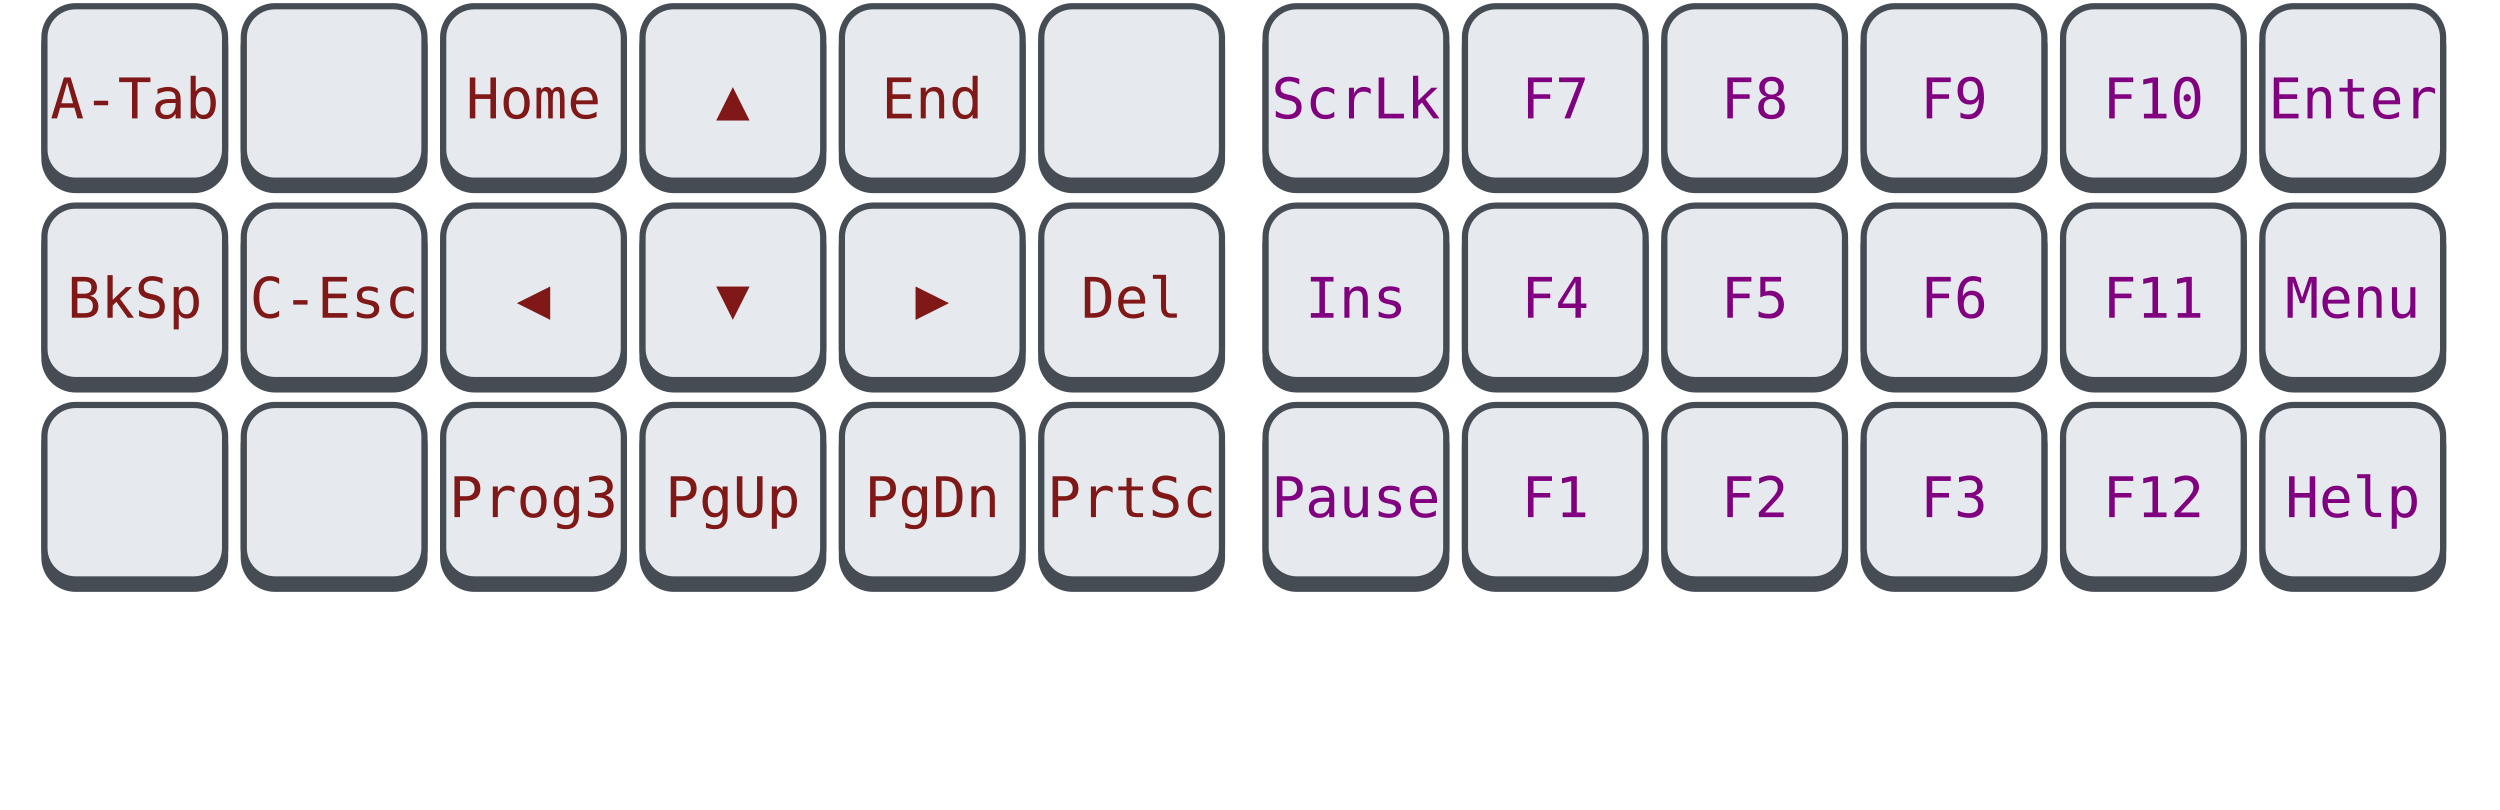
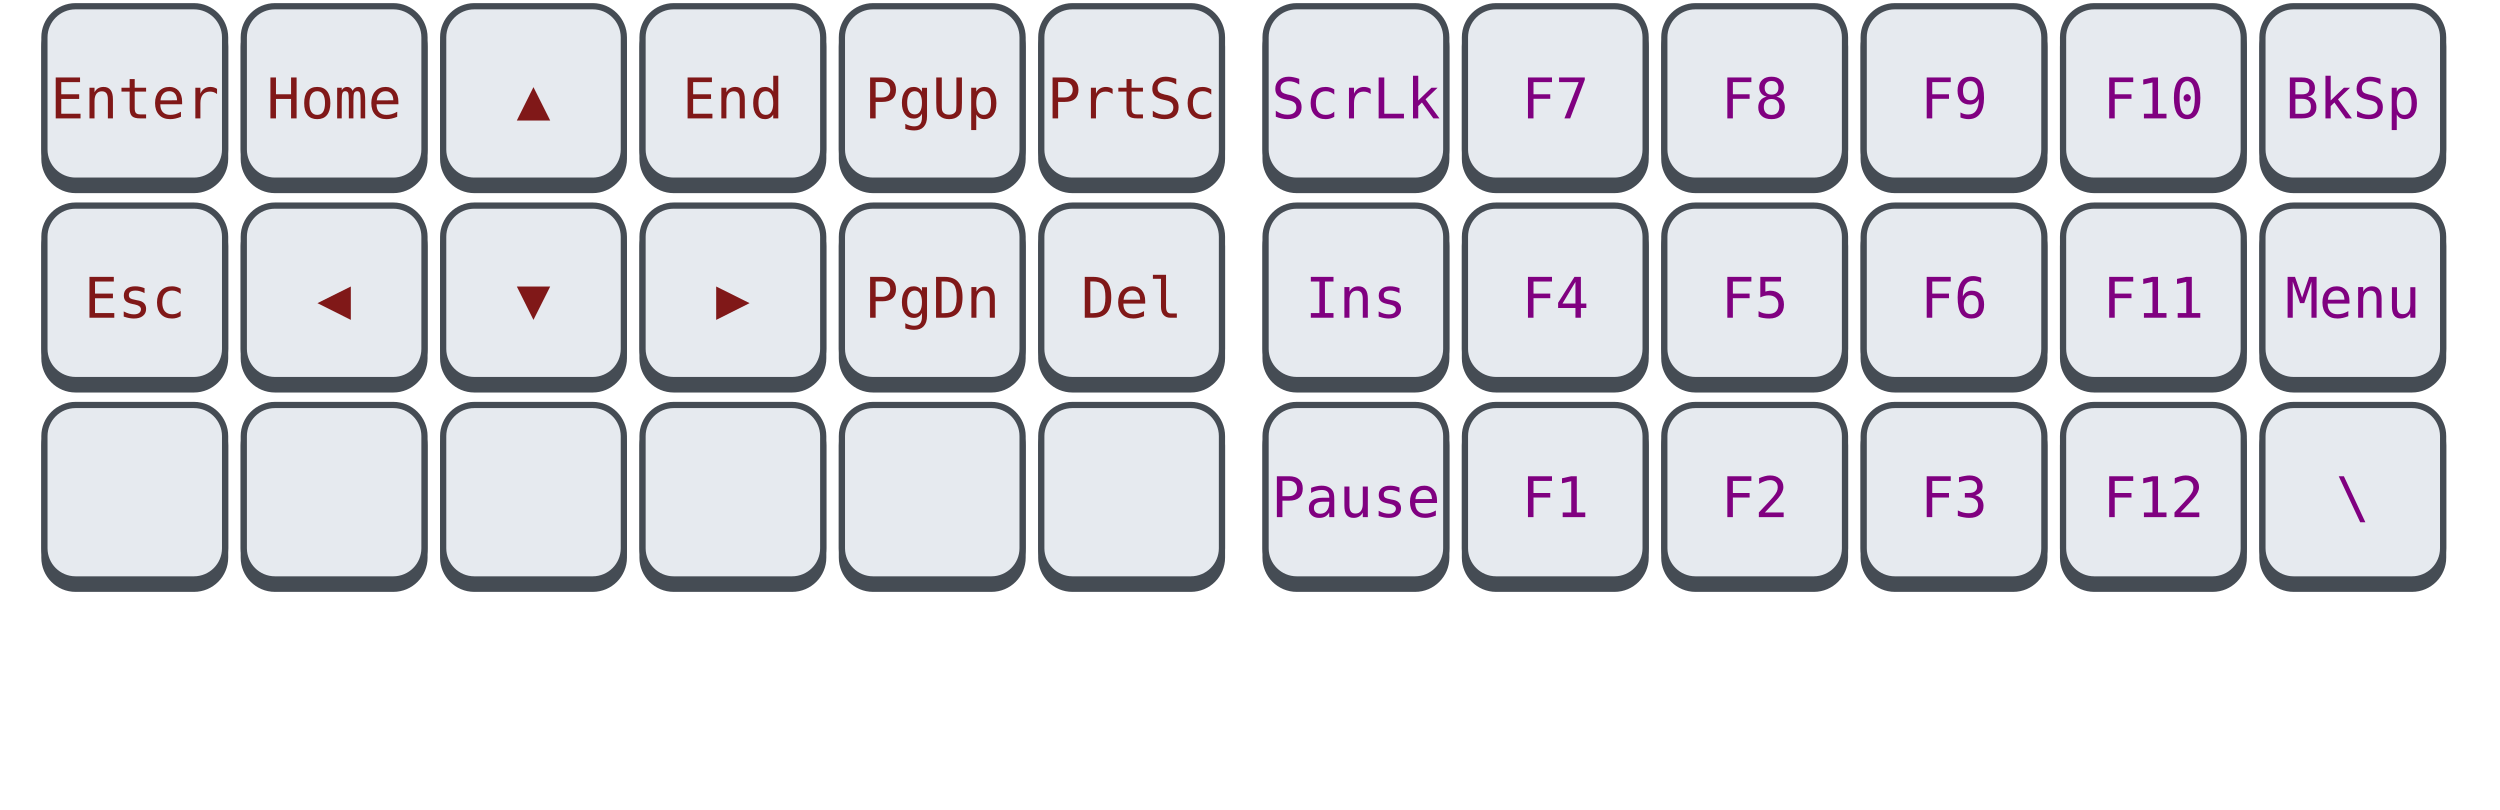
<svg xmlns="http://www.w3.org/2000/svg" width="784" height="254" version="1.1" viewBox="-1 -1 390 130">
  <defs>
    <style type="text/css">
text { font-size: 9px; text-anchor: middle; font-family: monospace; }
.mod { font-weight: bold; }
.dbl { font-style: italic; }
.c0 { transform: translate(15px, 0); }
.c1 { transform: translate(47px, 0); }
.c2 { transform: translate(79px, 0); }
.c3 { transform: translate(111px, 0); }
.c4 { transform: translate(143px, 0); }
.c5 { transform: translate(175px, 0); }
.r0 { transform: translate(0, 18px); }
.r1 { transform: translate(0, 50px); }
.r2 { transform: translate(0, 82px); }
.r3 { transform: translate(0, 114px); }
.tiny { font-size: 7px; }
.tiny text { font-size: 7px; }
.big {
  font-size: 14px;
}

.active rect {
  stroke: "#E6EAEF";
  fill: "#454C54";
}
.navsuper {
  fill: #801818;
}
.superfn {
  fill: #800080;
}

</style>
    <g id="key">
      <rect width="29" height="28" ry="5" x="0.5" y="1.5" fill="#454C54" stroke="#454C54" stroke-width="1px" />
      <rect width="29" height="28" ry="5" x="0.5" fill="#E6EAEF" stroke="#454C54" stroke-width="1px" />
    </g>
    <g id="3x1">
      <use href="#key" x="0" y="0" />
      <use href="#key" x="32" y="0" />
      <use href="#key" x="64" y="0" />
    </g>
    <g id="6x1">
      <use href="#3x1" x="0" y="0" />
      <use href="#3x1" x="96" y="0" />
    </g>
    <g id="left">
      <use href="#6x1" x="0" y="0" />
      <use href="#6x1" x="0" y="32" />
      <use href="#6x1" x="0" y="64" />
    </g>
    <g id="right">
      <use href="#6x1" x="0" y="0" />
      <use href="#6x1" x="0" y="32" />
      <use href="#6x1" x="0" y="64" />
    </g>
  </defs>
  <g class="kb" id="left-keyboard">
    <use href="#left" />
    <g class="r0 navsuper">
-       <text class="c0">A-Tab</text>
-       <text class="c1" />
-       <text class="c2">Home</text>
-       <text class="c3">▲</text>
-       <text class="c4">End</text>
-       <text class="c5" />
+       <text class="c0">Enter</text>
+       <text class="c1">Home</text>
+       <text class="c2">▲</text>
+       <text class="c3">End</text>
+       <text class="c4">PgUp</text>
+       <text class="c5">PrtSc</text>
    </g>
    <g class="r1 navsuper">
-       <text class="c0">BkSp</text>
-       <text class="c1">C-Esc</text>
-       <text class="c2">◀</text>
-       <text class="c3">▼</text>
-       <text class="c4">▶</text>
+       <text class="c0">Esc</text>
+       <text class="c1">◀</text>
+       <text class="c2">▼</text>
+       <text class="c3">▶</text>
+       <text class="c4">PgDn</text>
      <text class="c5">Del</text>
    </g>
    <g class="r2 navsuper">
      <text class="c0" />
      <text class="c1" />
-       <text class="c2">Prog3</text>
-       <text class="c3">PgUp</text>
-       <text class="c4">PgDn</text>
-       <text class="c5">PrtSc</text>
+       <text class="c2" />
+       <text class="c3" />
+       <text class="c4" />
+       <text class="c5" />
    </g>
  </g>
  <g class="kb" id="right-keyboard" transform="translate(196, 0)">
    <use href="#right" />
    <g class="r0 superfn">
      <text class="c0">ScrLk</text>
      <text class="c1">F7</text>
      <text class="c2">F8</text>
      <text class="c3">F9</text>
      <text class="c4">F10</text>
-       <text class="c5">Enter</text>
+       <text class="c5">BkSp</text>
    </g>
    <g class="r1 superfn">
      <text class="c0">Ins</text>
      <text class="c1">F4</text>
      <text class="c2">F5</text>
      <text class="c3">F6</text>
      <text class="c4">F11</text>
      <text class="c5">Menu</text>
    </g>
    <g class="r2 superfn">
      <text class="c0">Pause</text>
      <text class="c1">F1</text>
      <text class="c2">F2</text>
      <text class="c3">F3</text>
      <text class="c4">F12</text>
-       <text class="c5">Help</text>
+       <text class="c5">\</text>
    </g>
  </g>
</svg>
